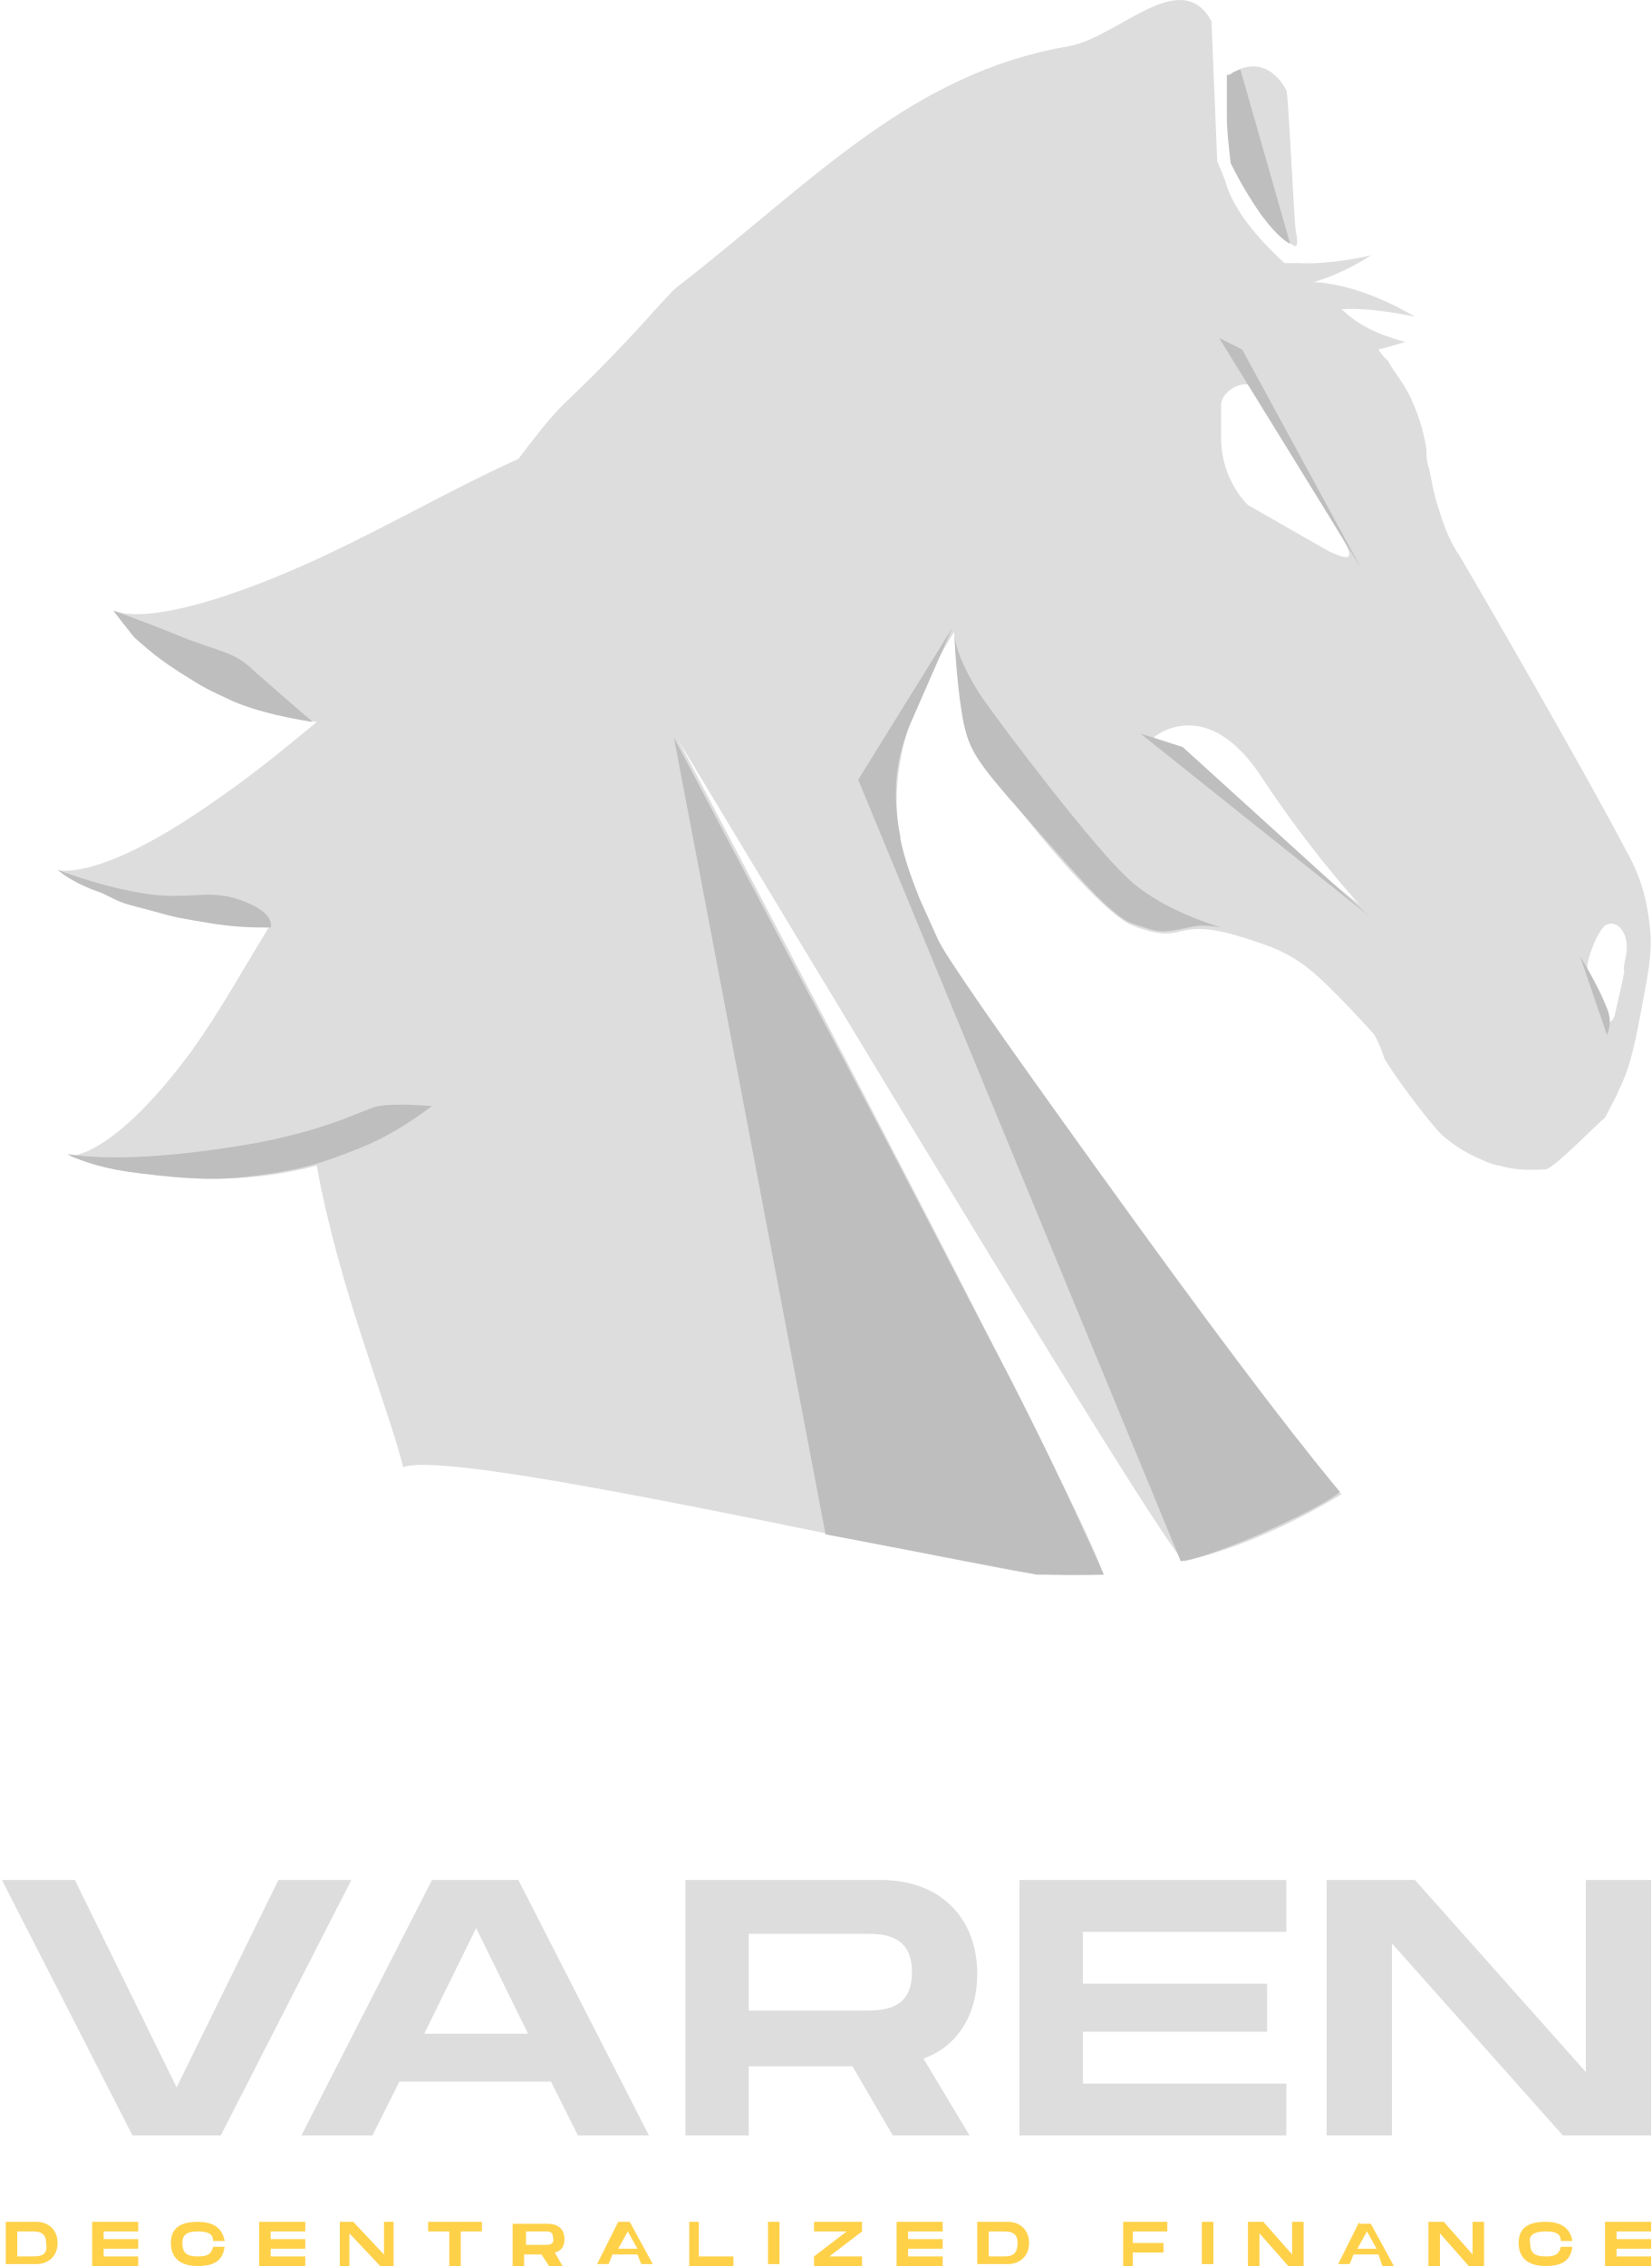
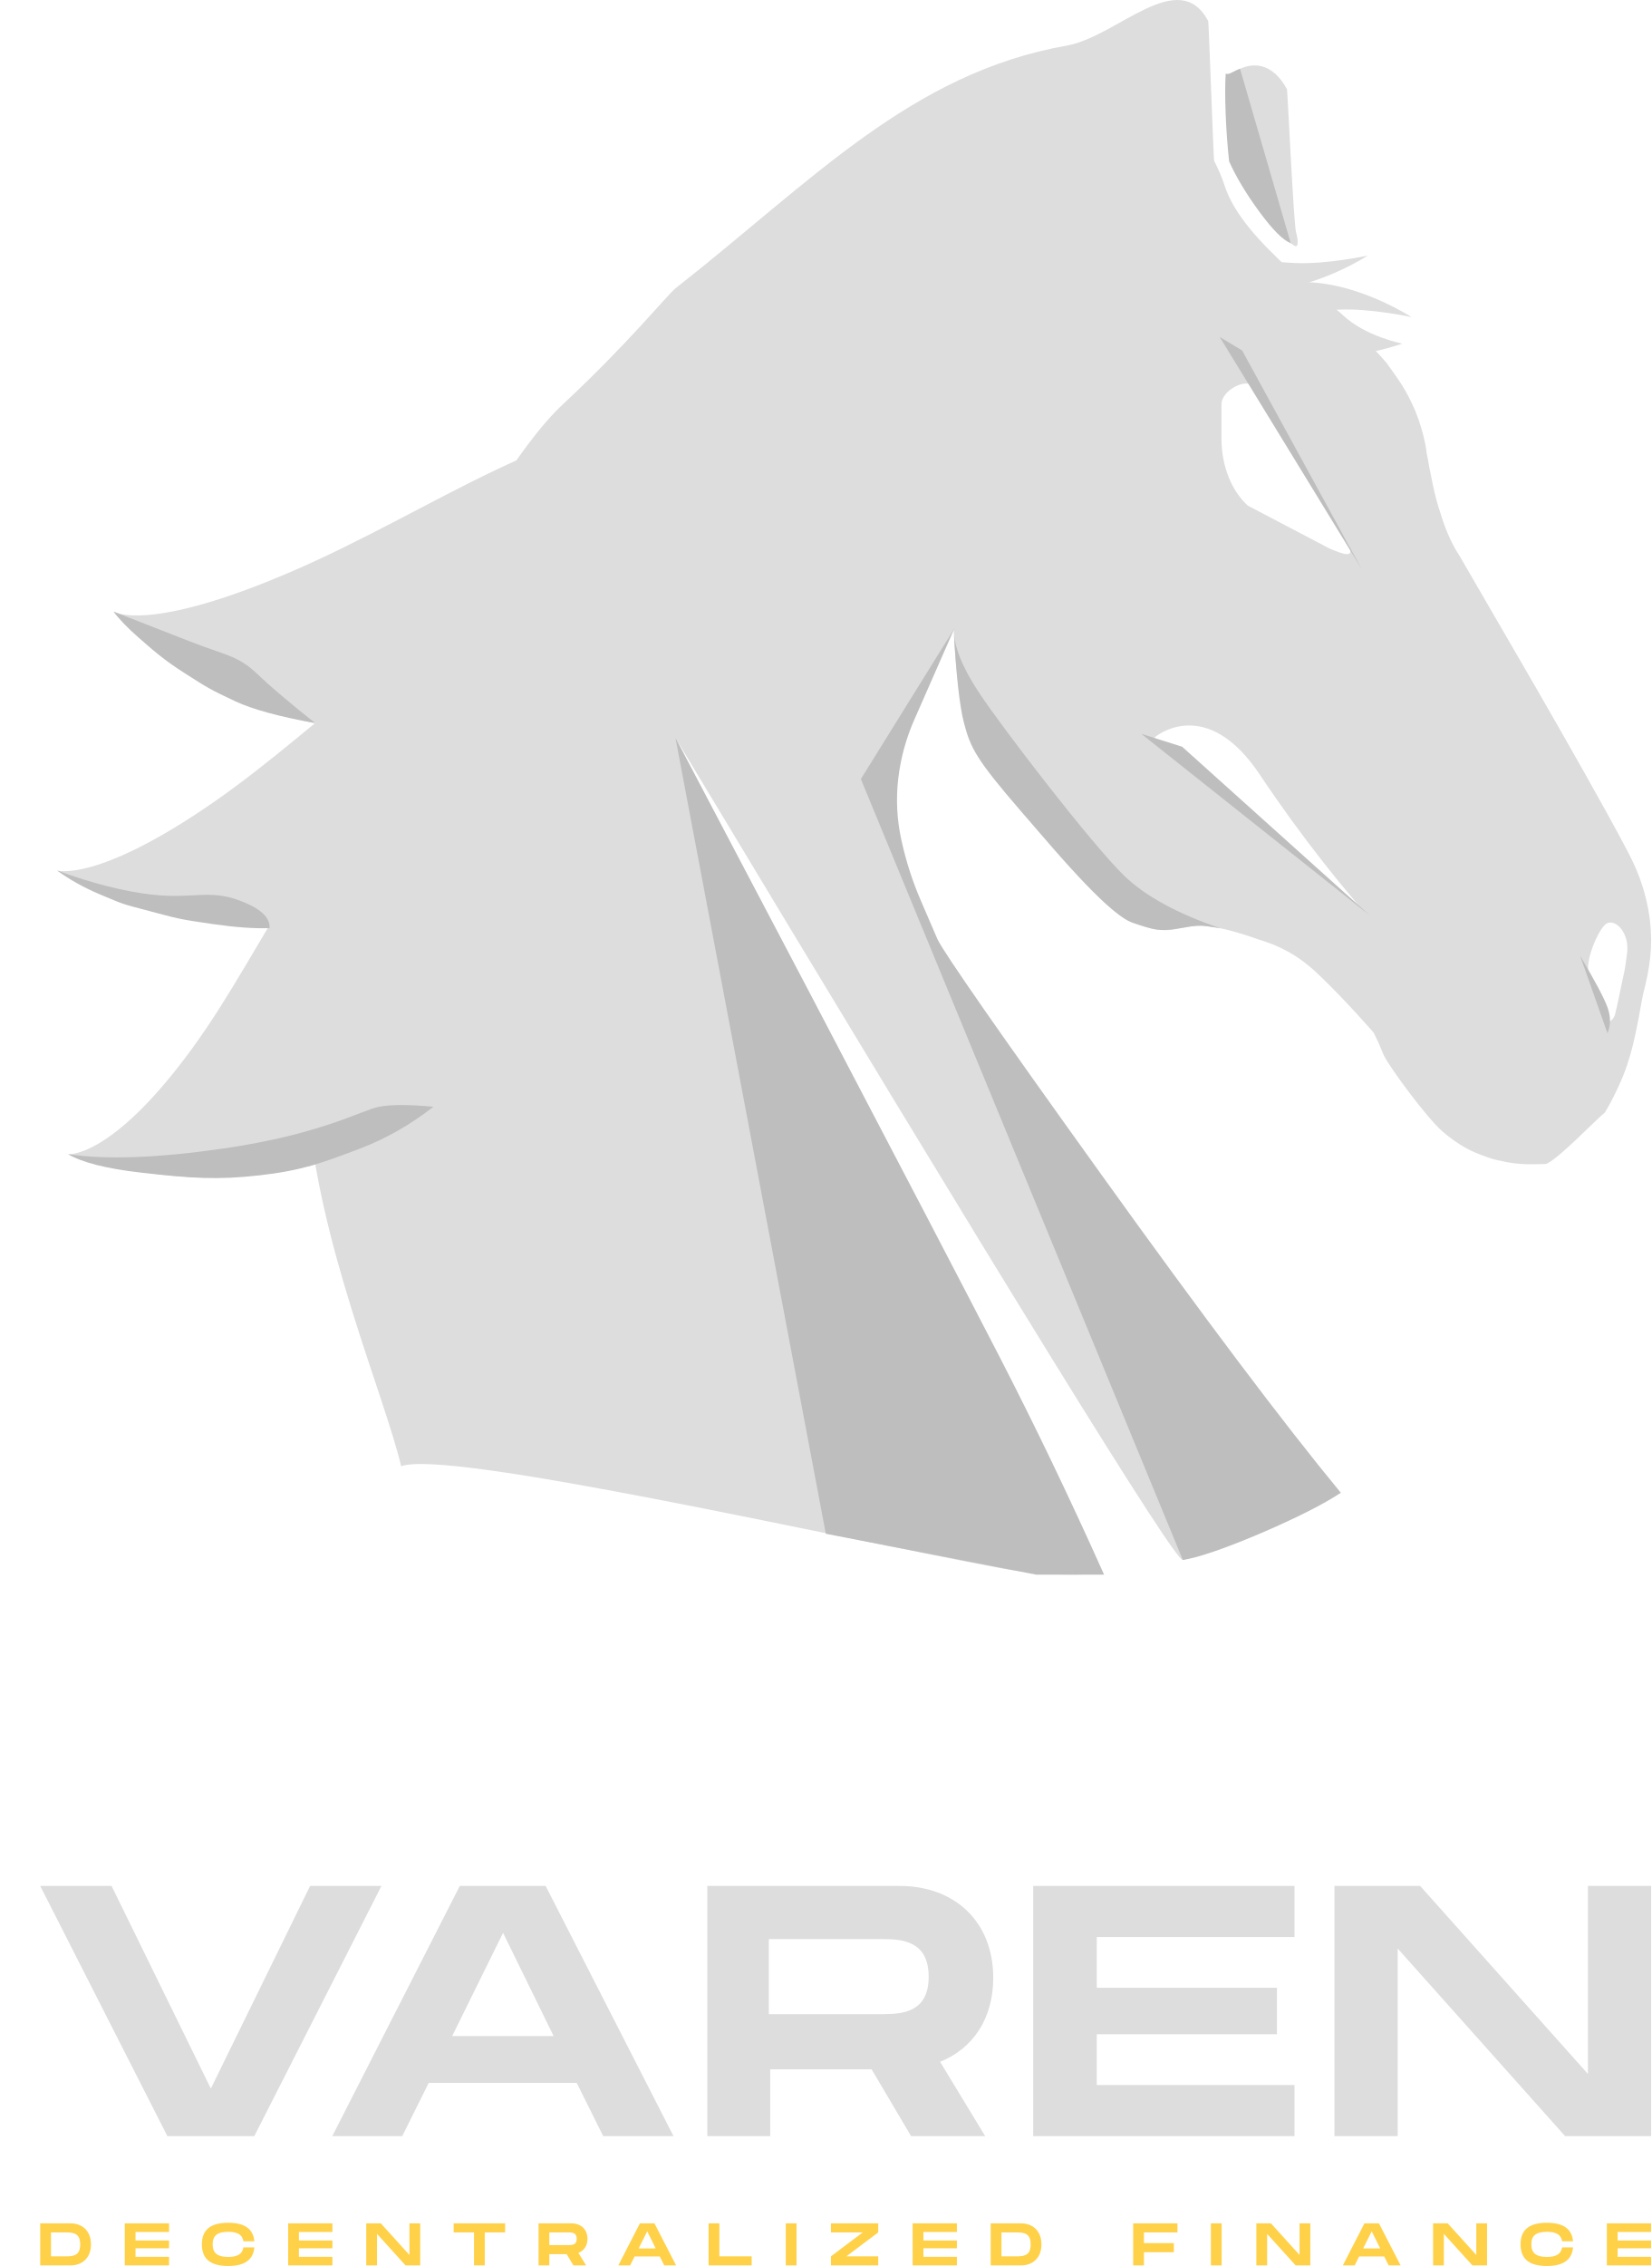
- <svg xmlns="http://www.w3.org/2000/svg" version="1.1" id="Ebene_1" x="0px" y="0px" viewBox="0 0 86 118" style="enable-background:new 0 0 86 118;" xml:space="preserve">
-   <style type="text/css">
- 	.st0{fill:#FFD149;}
- 	.st1{fill:#DDDDDD;}
- 	.st2{fill-rule:evenodd;clip-rule:evenodd;fill:#BEBEBE;}
- </style>
-   <path class="st0" d="M29.4,116.6c0-0.5-0.3-0.8-0.9-0.8h-1.8v2.2h0.6v-0.6h0.9l0.4,0.6h0.7l-0.4-0.7  C29.3,117.2,29.4,116.9,29.4,116.6z M28.4,116.9h-1v-0.7h1c0.2,0,0.4,0,0.4,0.3C28.9,116.9,28.6,116.9,28.4,116.9z" />
-   <path class="st0" d="M32.2,115.7l-1.1,2.2h0.6l0.2-0.5h1.3l0.2,0.5h0.6l-1.2-2.2H32.2z M32.2,117.1l0.5-0.9l0.5,0.9H32.2z" />
-   <polygon class="st0" points="22.3,116.2 23.4,116.2 23.4,118 24,118 24,116.2 25.1,116.2 25.1,115.7 22.3,115.7 " />
-   <path class="st0" d="M1.9,115.7H0.3v2.2h1.6c0.6,0,1.1-0.4,1.1-1.1C3,116.1,2.5,115.7,1.9,115.7z M1.7,117.5H0.9v-1.3h0.8  c0.4,0,0.7,0.1,0.7,0.6C2.5,117.4,2.2,117.5,1.7,117.5z" />
-   <polygon class="st0" points="20,117.4 18.4,115.7 17.7,115.7 17.7,118 18.2,118 18.2,116.3 19.8,118 20.5,118 20.5,115.7 20,115.7   " />
-   <polygon class="st0" points="4.8,118 7.2,118 7.2,117.5 5.4,117.5 5.4,117.1 7.2,117.1 7.2,116.6 5.4,116.6 5.4,116.2 7.2,116.2   7.2,115.7 4.8,115.7 " />
-   <polygon class="st0" points="13.5,118 15.9,118 15.9,117.5 14.1,117.5 14.1,117.1 15.9,117.1 15.9,116.6 14.1,116.6 14.1,116.2   15.9,116.2 15.9,115.7 13.5,115.7 " />
-   <path class="st0" d="M10.3,116.2c0.5,0,0.8,0.1,0.8,0.5h0.6c-0.1-0.6-0.5-1-1.4-1c-1,0-1.4,0.4-1.4,1.1c0,0.7,0.4,1.2,1.4,1.2  c0.9,0,1.3-0.3,1.4-1h-0.6c-0.1,0.4-0.3,0.5-0.8,0.5c-0.6,0-0.8-0.2-0.8-0.7C9.5,116.4,9.7,116.2,10.3,116.2z" />
-   <path class="st0" d="M70.8,115.7l-1.1,2.2h0.6l0.2-0.5h1.3L72,118h0.6l-1.2-2.2H70.8z M70.7,117.1l0.5-0.9l0.5,0.9H70.7z" />
-   <polygon class="st0" points="76.7,117.4 75.2,115.7 74.4,115.7 74.4,118 75,118 75,116.3 76.5,118 77.3,118 77.3,115.7 76.7,115.7   " />
-   <polygon class="st0" points="67.3,117.4 65.8,115.7 65,115.7 65,118 65.6,118 65.6,116.3 67.1,118 67.9,118 67.9,115.7 67.3,115.7   " />
-   <rect x="62.6" y="115.7" class="st0" width="0.6" height="2.2" />
-   <polygon class="st0" points="86,116.2 86,115.7 83.6,115.7 83.6,118 86,118 86,117.5 84.2,117.5 84.2,117.1 86,117.1 86,116.6   84.2,116.6 84.2,116.2 " />
-   <polygon class="st0" points="36.4,115.7 35.9,115.7 35.9,118 38.2,118 38.2,117.5 36.4,117.5 " />
-   <path class="st0" d="M80.5,116.2c0.5,0,0.8,0.1,0.8,0.5h0.6c-0.1-0.6-0.5-1-1.4-1c-1,0-1.4,0.4-1.4,1.1c0,0.7,0.4,1.2,1.4,1.2  c0.9,0,1.3-0.3,1.4-1h-0.6c-0.1,0.4-0.3,0.5-0.8,0.5c-0.6,0-0.8-0.2-0.8-0.7C79.6,116.4,79.9,116.2,80.5,116.2z" />
-   <polygon class="st0" points="58.5,118 59,118 59,117.3 60.6,117.3 60.6,116.8 59,116.8 59,116.2 60.8,116.2 60.8,115.7 58.5,115.7   " />
-   <rect x="40" y="115.7" class="st0" width="0.6" height="2.2" />
-   <polygon class="st0" points="42.4,116.2 44.1,116.2 42.4,117.5 42.4,118 44.9,118 44.9,117.5 43.2,117.5 44.9,116.2 44.9,115.7   42.4,115.7 " />
-   <polygon class="st0" points="46.7,118 49.1,118 49.1,117.5 47.3,117.5 47.3,117.1 49.1,117.1 49.1,116.6 47.3,116.6 47.3,116.2   49.1,116.2 49.1,115.7 46.7,115.7 " />
-   <path class="st0" d="M52.5,115.7h-1.6v2.2h1.6c0.6,0,1.1-0.4,1.1-1.1C53.6,116.1,53.1,115.7,52.5,115.7z M52.3,117.5h-0.8v-1.3h0.8  c0.4,0,0.7,0.1,0.7,0.6C53,117.4,52.7,117.5,52.3,117.5z" />
-   <polygon class="st1" points="82.6,97.9 82.6,107.9 73.7,97.9 69.1,97.9 69.1,111.2 72.5,111.2 72.5,101.2 81.4,111.2 86,111.2   86,97.9 " />
-   <polygon class="st1" points="53.1,111.2 67,111.2 67,108.5 56.4,108.5 56.4,105.8 66,105.8 66,103.3 56.4,103.3 56.4,100.6   67,100.6 67,97.9 53.1,97.9 " />
-   <path class="st1" d="M50.9,102.8c0-3-2-4.9-5-4.9H35.7v13.3H39v-3.6h5.4l2.1,3.6h4l-2.4-4C49.8,106.6,50.9,105,50.9,102.8z   M45.1,104.7l-6.1,0v-4h6h0l0.1,0c1,0,2.4,0.1,2.4,2C47.5,104.6,46.1,104.7,45.1,104.7z" />
-   <path class="st1" d="M22.5,97.9l-6.8,13.3h3.7l1.4-2.8h7.9l1.4,2.8h3.7l-6.8-13.3H22.5z M22.1,105.9l2.7-5.5l2.7,5.5H22.1z" />
-   <polygon class="st1" points="14.5,97.9 9.2,108.7 3.9,97.9 0.1,97.9 6.9,111.2 11.5,111.2 18.3,97.9 " />
-   <path class="st1" d="M67.4,12.8c0.2,0.1,0.2-0.3,0.1-0.7c-0.1-0.5-0.4-7.4-0.5-7.4c-0.7-1.3-1.8-1.6-3-0.8C63.9,4,64,5.5,64.2,8.3  C65.3,10.7,66.4,12.2,67.4,12.8z" />
-   <path class="st1" d="M85.9,48c-0.2-1.8-0.8-3-1.2-3.7C82.4,39.9,77,30.6,76,28.9c-0.3-0.4-0.7-1.2-1-2.2c-0.4-1.1-0.5-2.2-0.6-2.4  c-0.1-0.4-0.1-0.4-0.1-0.8c0-0.2-0.2-1.4-0.7-2.5c-0.4-1-1-1.6-1.3-2.2c-0.2-0.2-0.4-0.4-0.5-0.6c0.8-0.2,1.4-0.4,1.4-0.4  s-1.9-0.4-3.1-1.5c-0.1-0.1-0.2-0.2-0.3-0.2c0,0,0.1,0,0.1,0c1.7-0.1,3.8,0.4,3.8,0.4s-2.5-1.6-5.1-1.8c-0.1,0-0.1,0-0.2,0  c1.7-0.5,3-1.4,3-1.4s-2.1,0.5-3.8,0.4c-0.2,0-0.5,0-0.7,0c-1.4-1.3-2.5-2.6-3-4c-0.1-0.4-0.3-0.8-0.5-1.3c0,0-0.3-7.2-0.3-7.3  c-1.6-2.9-4.8,0.8-7.4,1.3C47.4,3.8,42.3,9.5,35.2,15c-0.5,0.4-2.5,2.9-5.8,6c-0.7,0.7-1.5,1.7-2.4,2.9c-3.8,1.7-7.6,4-11.8,5.8  c-7.5,3.2-9.2,2.1-9.2,2.1s3.5,4.5,10.5,5.8c-1.7,1.4-3.4,2.8-5.3,4.1C5.1,46,3,45.3,3,45.3s4.5,2.8,11,3c-1.3,2.1-2.5,4.3-4,6.4  c-4.2,5.7-6.4,5.5-6.4,5.5s6.1,2.3,12.9,0.5c1.1,6.2,3.7,12.5,4.5,15.7c2.4-0.9,22.2,3.6,31.3,5.3c1.4,0.3,3.1,0.4,5.1,0.3  c0.5,0-6.8-14.5-22.1-43.5c17.2,28.6,26,42.9,26.4,42.8c2.5-0.6,5.2-1.7,8.2-3.5c-1.4-0.4-8.4-10-21.1-28.8c-1.4-2.5-2.1-5-2.1-7.3  c0-2.7,1-5.6,3-8.8c0.1,2,0.3,3.6,0.6,4.9c0.5,1.9,6.8,9.7,8.7,10.4c3.1,1.2,1.8-0.8,6.6,0.9c0.9,0.3,1.9,0.7,3.1,1.8  c1.4,1.3,2.9,3,2.9,3c0.2,0.4,0.3,0.6,0.5,1.2c0.3,0.6,2.2,3.2,3,4c0.8,0.7,1.6,1.1,2.1,1.3c0.4,0.2,0.8,0.3,0.9,0.3  c1,0.3,1.9,0.2,2.4,0.2c0.5-0.1,2.7-2.4,3.1-2.7c0.3-0.6,0.6-1.1,0.7-1.4c0.7-1.4,0.9-2.7,1.3-4.8C85.9,50.4,86.1,49.3,85.9,48z   M63.6,21.1c0-0.8,1.4-1.5,1.8-0.8l4.5,7.7c0.7,1.2,0.4,1.2-0.7,0.7L65,26.3c-0.8-0.8-1.4-2.1-1.4-3.5V21.1z M60.1,38.4  c0.1-0.1,2.7-2.2,5.5,1.9c1.7,2.6,3.5,4.9,5.2,6.8C65.3,42.7,60.1,38.5,60.1,38.4z M84.7,49.7c-0.2,1-0.1,0.6-0.1,0.9  c-0.1,0.6-0.4,1.8-0.5,2.3c-0.2,0.5-0.6,0.5-0.7,0.1c0-0.2-0.4-1.7-0.7-2.3c-0.2-0.5,0.5-2.2,0.9-2.5C84.2,47.8,84.9,48.6,84.7,49.7  z" />
-   <path id="Path-34" class="st2" d="M3.5,60.1c2,0.3,4.7,0.2,8.1-0.3c5.1-0.7,7.2-2,8.1-2.2c0.6-0.1,1.6-0.1,2.8,0  c-1.2,0.9-2.5,1.7-3.8,2.2c-2,0.8-3,1.1-5.2,1.4s-3.5,0.2-6.2-0.1C5.5,60.9,4.3,60.5,3.5,60.1z" />
-   <path id="Path-35" class="st2" d="M3,45.3c1.9,0.7,3.5,1.1,5,1.3c2.2,0.2,3-0.3,4.6,0.3c1.1,0.4,1.6,0.9,1.5,1.4c-0.8,0-1.7,0-3-0.2  c-1.8-0.3-1.9-0.3-3.3-0.7c-1.5-0.4-1.3-0.3-2.5-0.9C4.4,46.2,3.6,45.8,3,45.3z" />
-   <path id="Path-36" class="st2" d="M5.9,31.8c1.4,0.5,2.7,1,3.9,1.5c1.9,0.7,2.5,0.7,3.5,1.7c0.7,0.6,1.7,1.5,3,2.6  c-1.9-0.3-3.3-0.7-4.2-1.1c-1.3-0.6-1.5-0.7-2.6-1.4s-1.6-1.1-2.5-1.9C6.6,32.7,6.2,32.2,5.9,31.8z" />
-   <path id="Path-25" class="st2" d="M57.5,82c-1.8-4-3.6-7.8-5.5-11.4c-1.9-3.6-5.1-9.9-9.9-18.9l-7-13.3L43,79.9L54,82H57.5z" />
-   <path id="Path-25-Copy" class="st2" d="M69.8,77.7c-3-3.6-7.1-9.1-12.5-16.6s-8.2-11.5-8.5-12.3l-0.9-2c-0.4-1-0.8-2.1-1-3.1l0-0.1  c-0.2-1-0.3-2.1-0.2-3.1c0.1-1.1,0.4-2.1,0.8-3l2.1-4.8l0,0l-4.9,7.9l16.8,40.7c0.8-0.1,2.2-0.6,4.1-1.4C67.6,79,69,78.3,69.8,77.7z  " />
-   <path id="Path-26" class="st2" d="M49.7,32.8c0,0.9,0.5,2,1.3,3.3c1.3,1.9,5.9,7.9,7.6,9.5c1.1,1.1,2.8,2,5,2.7  c-0.5-0.1-0.9-0.1-1-0.1c-0.3,0-0.7,0.1-1.2,0.2c-1,0.2-1.2,0.1-2.4-0.3s-3.4-3.1-5.8-5.8s-2.7-3.3-3-4.6  C50,36.7,49.8,35.1,49.7,32.8z" />
-   <polygon id="Path-28" class="st2" points="71.3,47.7 59.4,38.2 61.6,38.9 " />
-   <path id="Path-29" class="st2" d="M67.2,12.7l-2.6-9.1c-0.1,0.1-0.3,0.1-0.4,0.2c-0.1,0.1-0.2,0.1-0.3,0.1c0,0.6,0,1.3,0,2.1  s0.1,1.6,0.2,2.5c0.4,0.8,0.9,1.7,1.6,2.7C66.3,12,66.8,12.5,67.2,12.7z" />
-   <polygon id="Path-30" class="st2" points="63.5,17.6 70.9,29.6 64.7,18.2 " />
-   <path id="Path-31" class="st2" d="M82.3,49.8c0.8,1.3,1.2,2.2,1.4,2.7c0.2,0.5,0.2,0.9,0,1.4" />
+ <svg xmlns="http://www.w3.org/2000/svg" width="86px" height="118px" viewBox="0 0 86 118" version="1.1">
+   <g id="Page-1" stroke="none" stroke-width="1" fill="none" fill-rule="evenodd">
+     <g id="MetaLanding" transform="translate(-479, -317)">
+       <g id="Varen-Copy" transform="translate(479, 317)">
+         <g id="Logo" transform="translate(2.094704, 115.7488)" fill="#FFD149" fill-rule="nonzero">
+           <path d="M1.583,2.22 C2.147,2.22 2.643,1.87 2.643,1.126 C2.643,0.381 2.147,0.031 1.583,0.031 L0,0.031 L0,2.22 L1.583,2.22 Z M1.371,1.748 L0.561,1.748 L0.561,0.503 L1.371,0.503 C1.795,0.503 2.082,0.594 2.082,1.126 C2.082,1.657 1.795,1.748 1.371,1.748 Z M6.71,2.22 L6.71,1.773 L4.964,1.773 L4.964,1.329 L6.71,1.329 L6.71,0.922 L4.964,0.922 L4.964,0.478 L6.71,0.478 L6.71,0.031 L4.403,0.031 L4.403,2.22 L6.71,2.22 Z M9.792,2.251 C10.661,2.251 11.097,1.917 11.154,1.282 L10.583,1.282 C10.53,1.638 10.256,1.779 9.792,1.779 C9.224,1.779 8.981,1.573 8.981,1.122 C8.981,0.675 9.221,0.472 9.792,0.472 C10.259,0.472 10.53,0.61 10.583,0.963 L11.154,0.963 C11.097,0.331 10.661,0 9.792,0 C8.832,0 8.42,0.397 8.42,1.122 C8.42,1.851 8.832,2.251 9.792,2.251 Z M15.22,2.22 L15.22,1.773 L13.475,1.773 L13.475,1.329 L15.22,1.329 L15.22,0.922 L13.475,0.922 L13.475,0.478 L15.22,0.478 L15.22,0.031 L12.914,0.031 L12.914,2.22 L15.22,2.22 Z M17.542,2.22 L17.542,0.578 L19.029,2.22 L19.792,2.22 L19.792,0.031 L19.231,0.031 L19.231,1.676 L17.742,0.031 L16.981,0.031 L16.981,2.22 L17.542,2.22 Z M23.155,2.22 L23.155,0.503 L24.214,0.503 L24.214,0.031 L21.534,0.031 L21.534,0.503 L22.594,0.503 L22.594,2.22 L23.155,2.22 Z M26.517,2.22 L26.517,1.635 L27.421,1.635 L27.773,2.22 L28.434,2.22 L28.032,1.57 C28.325,1.454 28.505,1.191 28.505,0.835 C28.505,0.347 28.166,0.031 27.67,0.031 L25.956,0.031 L25.956,2.22 L26.517,2.22 Z M27.514,1.163 L26.517,1.163 L26.517,0.503 L27.514,0.503 C27.683,0.503 27.945,0.503 27.945,0.835 C27.945,1.163 27.683,1.163 27.514,1.163 Z M30.727,2.22 L30.961,1.754 L32.267,1.754 L32.501,2.22 L33.121,2.22 L31.993,0.031 L31.235,0.031 L30.11,2.22 L30.727,2.22 Z M32.058,1.335 L31.17,1.335 L31.616,0.447 L32.058,1.335 Z M37.057,2.22 L37.057,1.748 L35.374,1.748 L35.374,0.031 L34.813,0.031 L34.813,2.22 L37.057,2.22 Z M39.394,2.22 L39.394,0.031 L38.833,0.031 L38.833,2.22 L39.394,2.22 Z M43.648,2.22 L43.648,1.748 L41.99,1.748 L43.648,0.503 L43.648,0.031 L41.186,0.031 L41.186,0.503 L42.841,0.503 L41.186,1.748 L41.186,2.22 L43.648,2.22 Z M47.746,2.22 L47.746,1.773 L46.001,1.773 L46.001,1.329 L47.746,1.329 L47.746,0.922 L46.001,0.922 L46.001,0.478 L47.746,0.478 L47.746,0.031 L45.44,0.031 L45.44,2.22 L47.746,2.22 Z M51.09,2.22 C51.654,2.22 52.149,1.87 52.149,1.126 C52.149,0.381 51.654,0.031 51.09,0.031 L49.507,0.031 L49.507,2.22 L51.09,2.22 Z M50.878,1.748 L50.068,1.748 L50.068,0.503 L50.878,0.503 C51.302,0.503 51.588,0.594 51.588,1.126 C51.588,1.657 51.302,1.748 50.878,1.748 Z M57.488,2.22 L57.488,1.535 L59.046,1.535 L59.046,1.06 L57.488,1.06 L57.488,0.503 L59.233,0.503 L59.233,0.031 L56.927,0.031 L56.927,2.22 L57.488,2.22 Z M61.536,2.22 L61.536,0.031 L60.975,0.031 L60.975,2.22 L61.536,2.22 Z M63.904,2.22 L63.904,0.578 L65.391,2.22 L66.154,2.22 L66.154,0.031 L65.593,0.031 L65.593,1.676 L64.104,0.031 L63.343,0.031 L63.343,2.22 L63.904,2.22 Z M68.464,2.22 L68.697,1.754 L70.003,1.754 L70.237,2.22 L70.857,2.22 L69.729,0.031 L68.972,0.031 L67.847,2.22 L68.464,2.22 Z M69.794,1.335 L68.906,1.335 L69.352,0.447 L69.794,1.335 Z M73.11,2.22 L73.11,0.578 L74.597,2.22 L75.36,2.22 L75.36,0.031 L74.799,0.031 L74.799,1.676 L73.31,0.031 L72.549,0.031 L72.549,2.22 L73.11,2.22 Z M78.477,2.251 C79.346,2.251 79.782,1.917 79.838,1.282 L79.268,1.282 C79.215,1.638 78.941,1.779 78.477,1.779 C77.909,1.779 77.666,1.573 77.666,1.122 C77.666,0.675 77.906,0.472 78.477,0.472 C78.944,0.472 79.215,0.61 79.268,0.963 L79.838,0.963 C79.782,0.331 79.346,0 78.477,0 C77.517,0 77.105,0.397 77.105,1.122 C77.105,1.851 77.517,2.251 78.477,2.251 Z M83.905,2.22 L83.905,1.773 L82.16,1.773 L82.16,1.329 L83.905,1.329 L83.905,0.922 L82.16,0.922 L82.16,0.478 L83.905,0.478 L83.905,0.031 L81.599,0.031 L81.599,2.22 L83.905,2.22 Z" id="DECENTRALIZEDFINANCE" />
+         </g>
+         <g id="Group" transform="translate(2.094704, 98.20831)" fill="#DDDDDD" fill-rule="nonzero">
+           <path d="M11.15,13.03 L17.774,0 L14.057,0 L8.887,10.554 L3.717,0 L0,0 L6.624,13.03 L11.15,13.03 Z M18.855,13.03 L20.235,10.257 L27.944,10.257 L29.324,13.03 L32.986,13.03 L26.325,0 L21.854,0 L15.212,13.03 L18.855,13.03 Z M26.741,7.818 L21.457,7.818 L24.108,2.443 L26.741,7.818 Z M38.024,13.03 L38.024,9.549 L43.303,9.549 L45.36,13.03 L49.22,13.03 L46.871,9.158 C48.583,8.47 49.639,6.906 49.639,4.784 C49.639,1.88 47.654,0 44.76,0 L34.747,0 L34.747,13.03 L38.024,13.03 Z M43.902,6.678 L37.95,6.678 L37.95,2.769 L43.767,2.769 L43.811,2.769 L43.811,2.769 L43.9,2.769 C44.881,2.773 46.276,2.856 46.276,4.733 C46.276,6.591 44.883,6.674 43.902,6.678 L43.902,6.678 Z M65.331,13.03 L65.331,10.368 L55.031,10.368 L55.031,7.725 L64.416,7.725 L64.416,5.305 L55.031,5.305 L55.031,2.662 L65.331,2.662 L65.331,0 L51.72,0 L51.72,13.03 L65.331,13.03 Z M70.704,13.03 L70.704,3.258 L79.426,13.03 L83.905,13.03 L83.905,0 L80.614,0 L80.614,9.791 L71.874,0 L67.412,0 L67.412,13.03 L70.704,13.03 Z" id="VAREN" />
+         </g>
+         <g id="Icon-Copy">
+           <g id="Group-5-Copy-2">
+             <g id="Group-2-Copy-2" transform="translate(43, 41) scale(-1, 1) translate(-43, -41) ">
+               <path d="M0.057,47.961 C0.281,46.166 0.878,44.999 1.251,44.282 C3.565,39.884 9.013,30.641 9.984,28.936 C10.282,28.488 10.655,27.77 10.954,26.782 C11.327,25.706 11.476,24.629 11.551,24.36 C11.625,23.911 11.625,23.911 11.7,23.552 C11.7,23.372 11.924,22.116 12.446,21.039 C12.894,20.052 13.417,19.424 13.79,18.885 C16.925,15.296 21.251,12.675 22.224,9.642 C22.351,9.244 22.535,8.815 22.763,8.372 C22.789,8.323 23.043,1.144 23.069,1.094 C24.62,-1.801 27.82,1.914 30.433,2.373 C38.568,3.809 43.728,9.451 50.818,15.015 C51.295,15.412 53.29,17.895 56.667,21.039 C58.919,23.135 62.047,28.204 66.052,36.246 L67.67,43.432 L70.373,52.548 C70.302,53.081 70.167,54.729 69.967,57.493 C69.449,64.678 66.001,72.584 65.105,76.353 C62.717,75.456 42.883,79.977 33.778,81.682 C32.33,81.94 30.64,82.082 28.713,81.95 C28.167,81.912 35.535,67.404 50.818,38.425 C33.597,67.067 24.788,81.337 24.392,81.234 C21.929,80.594 19.185,79.496 16.164,77.733 C17.558,77.314 24.584,67.717 37.243,48.939 C38.649,46.423 39.353,43.987 39.353,41.632 C39.353,38.981 38.343,36.034 36.325,32.79 C36.24,34.783 36.03,36.414 35.696,37.683 C35.194,39.586 28.932,47.334 27,48.051 C23.875,49.209 25.174,47.234 20.397,48.939 C19.502,49.209 18.457,49.657 17.337,50.734 C15.919,52.08 14.45,53.779 14.45,53.779 C14.226,54.228 14.151,54.407 13.927,54.946 C13.629,55.574 11.7,58.191 10.879,58.909 C10.058,59.627 9.312,59.986 8.789,60.165 C8.342,60.345 7.968,60.435 7.894,60.435 C6.849,60.704 5.953,60.614 5.505,60.614 C4.995,60.526 2.821,58.249 2.403,57.928 C2.077,57.678 25.944,38.509 25.88,38.425 C25.786,38.302 23.153,36.198 20.397,40.317 C11.425,53.729 2.51,58.107 2.403,57.928 C2.063,57.359 1.825,56.849 1.699,56.576 C1.027,55.14 0.804,53.884 0.43,51.82 C0.057,50.384 -0.092,49.307 0.057,47.961 Z M18.572,12.799 C18.372,12.917 18.37,12.547 18.495,12.09 C18.62,11.632 18.94,4.699 18.966,4.65 C19.68,3.317 20.776,3.042 21.937,3.89 C22.052,3.975 22.017,5.451 21.83,8.32 C20.67,10.712 19.584,12.205 18.572,12.799 Z M16.746,28.566 L21.009,26.329 C21.851,25.557 22.378,24.27 22.378,22.855 L22.378,21.054 C22.378,20.282 20.933,19.577 20.6,20.22 L16.059,27.873 C15.321,29.031 15.656,29.031 16.746,28.566 Z M1.255,49.653 C1.406,50.69 1.321,50.226 1.387,50.553 C1.518,51.125 1.757,52.375 1.888,52.865 C2.091,53.325 2.444,53.325 2.542,52.929 C2.542,52.766 2.986,51.273 3.249,50.619 C3.446,50.128 2.796,48.43 2.337,48.103 C1.843,47.802 1.105,48.617 1.255,49.653 Z" id="Combined-Shape" fill="#DDDDDD" fill-rule="nonzero" />
+               <g id="Group-8" transform="translate(44.85853, 31.86227)">
+                 <path d="M40.442,17.269 C40.442,17.269 39.198,12.24 28.398,10.423 C21.42,9.25 15.823,13.461 9.1,15.619 C2.379,17.776 0.699,16.253 0.699,16.253 C0.699,16.253 6.054,24.469 15.745,25.454 C25.436,26.438 37.934,15.447 37.934,15.447 C37.934,15.447 40.442,17.269 40.442,17.269 Z" id="Path" fill="#DDDDDD" fill-rule="nonzero" transform="translate(20.57072, 17.8682) scale(-1, 1) rotate(-36) translate(-20.57072, -17.8682) " />
+                 <path d="M18.567,28.242 C20.554,28.538 23.251,28.439 26.659,27.945 C31.771,27.203 33.835,25.957 34.76,25.773 C35.376,25.651 36.322,25.651 37.596,25.773 C36.381,26.717 35.11,27.44 33.782,27.945 C31.791,28.702 30.74,29.093 28.539,29.342 C26.337,29.59 25.009,29.503 22.343,29.198 C20.565,28.994 19.307,28.675 18.567,28.242 Z" id="Path-34" fill="#BEBEBE" transform="translate(28.08171, 27.58406) scale(-1, 1) translate(-28.08171, -27.58406) " />
+               </g>
+               <g id="Group-9" transform="translate(48.92132, 29.00133)">
+                 <path d="M30.562,5.484 C23.244,4.466 17.249,8.118 10.119,9.988 C2.99,11.859 1.259,10.538 1.259,10.538 C1.259,10.538 6.697,17.663 16.875,18.518 C27.053,19.372 41.888,7.06 30.562,5.484 Z" id="Path-Copy-20" fill="#DDDDDD" fill-rule="nonzero" transform="translate(17.94674, 11.93412) scale(-1, 1) rotate(-20) translate(-17.94674, -11.93412) " />
+                 <path d="M23.037,16.33 C24.897,17.008 26.548,17.427 27.99,17.586 C30.152,17.824 30.962,17.293 32.563,17.9 C33.631,18.304 34.144,18.78 34.103,19.327 C33.348,19.361 32.362,19.292 31.146,19.119 C29.321,18.86 29.27,18.816 27.817,18.434 C26.364,18.052 26.524,18.102 25.275,17.576 C24.441,17.225 23.695,16.81 23.037,16.33 Z" id="Path-35" fill="#BEBEBE" transform="translate(28.57108, 17.83251) scale(-1, 1) translate(-28.57108, -17.83251) " />
+               </g>
+               <g id="Group-10" transform="translate(44.44838, 21.19675)">
+                 <path d="M31.774,1.237 C24.231,0.816 17.523,5.322 9.837,8.008 C2.152,10.694 0.494,9.426 0.494,9.426 C0.494,9.426 5.351,16.627 15.909,16.606 C26.467,16.584 43.449,1.89 31.774,1.237 Z" id="Path-Copy-21" fill="#DDDDDD" fill-rule="nonzero" transform="translate(18.10365, 8.907659) scale(-1, 1) rotate(-4) translate(-18.10365, -8.907659) " />
+                 <path d="M25.138,10.653 C26.517,11.189 27.831,11.702 29.079,12.192 C30.951,12.927 31.603,12.928 32.606,13.887 C33.275,14.527 34.284,15.384 35.634,16.458 C33.755,16.12 32.367,15.741 31.47,15.32 C30.125,14.69 29.992,14.593 28.883,13.887 C27.775,13.181 27.29,12.748 26.43,11.995 C25.857,11.493 25.426,11.045 25.138,10.653 Z" id="Path-36" fill="#BEBEBE" transform="translate(30.38605, 13.55512) scale(-1, 1) translate(-30.38605, -13.55512) " />
+               </g>
+             </g>
+             <path d="M57.508,82 C55.718,78.005 53.895,74.209 52.04,70.611 C50.184,67.013 46.895,60.71 42.172,51.703 L35.182,38.425 L43.013,79.869 L53.977,82 L57.508,82 Z" id="Path-25" fill="#BEBEBE" />
+             <path d="M69.836,77.733 C66.864,74.131 62.709,68.612 57.37,61.174 C52.031,53.737 49.185,49.65 48.831,48.913 L47.959,46.891 C47.522,45.879 47.185,44.827 46.951,43.75 L46.938,43.69 C46.715,42.658 46.663,41.595 46.786,40.546 C46.909,39.495 47.188,38.469 47.613,37.5 L49.716,32.713 L49.716,32.713 L44.839,40.568 L61.608,81.234 C62.444,81.104 63.805,80.635 65.69,79.828 C67.575,79.02 68.957,78.322 69.836,77.733 Z" id="Path-25-Copy" fill="#BEBEBE" />
+             <path d="M49.675,32.79 C49.693,33.676 50.129,34.764 50.982,36.053 C52.262,37.987 56.89,43.993 58.547,45.596 C59.652,46.664 61.324,47.578 63.564,48.339 C63.019,48.248 62.676,48.203 62.534,48.203 C62.194,48.203 61.819,48.281 61.361,48.354 C60.359,48.512 60.148,48.434 59,48.051 C57.852,47.667 55.555,44.991 53.202,42.272 C50.85,39.552 50.545,38.951 50.204,37.626 C49.976,36.742 49.8,35.13 49.675,32.79 Z" id="Path-26" fill="#BEBEBE" />
+             <polygon id="Path-28" fill="#BEBEBE" transform="translate(65.39085, 42.93751) scale(-1, -1) translate(-65.39085, -42.93751) " points="59.444 38.213 71.337 47.662 69.208 46.989" />
+             <path d="M67.228,12.66 L64.587,3.577 C64.448,3.631 64.308,3.696 64.168,3.773 C64.027,3.85 63.918,3.871 63.84,3.835 C63.807,4.413 63.807,5.116 63.84,5.944 C63.872,6.771 63.932,7.592 64.02,8.405 C64.397,9.242 64.929,10.126 65.617,11.057 C66.305,11.988 66.842,12.522 67.228,12.66 Z" id="Path-29" fill="#BEBEBE" />
+             <polygon id="Path-30" fill="#BEBEBE" points="63.531 17.551 70.926 29.635 64.696 18.249" />
+             <path d="M82.303,49.775 C83.074,51.072 83.548,51.963 83.725,52.45 C83.901,52.937 83.901,53.388 83.725,53.804" id="Path-31" fill="#BEBEBE" />
+           </g>
+           <path d="M66.554,13.938 C63.484,14.798 62.373,14.164 60.088,13.838 C57.428,13.459 54.676,14.532 54.676,14.532 C54.676,14.532 56.844,14.519 58.454,14.938 C62.865,16.086 65.702,18.168 70.316,18.097 C77.056,17.992 71.497,12.553 66.554,13.938 Z" id="Path-Copy-11" fill="#DDDDDD" fill-rule="nonzero" transform="translate(64.05514, 15.90524) scale(-1, 1) rotate(-12) translate(-64.05514, -15.90524) " />
+           <path d="M64.279,11.947 C61.208,12.807 60.097,12.174 57.812,11.848 C55.153,11.469 52.4,12.542 52.4,12.542 C52.4,12.542 54.569,12.528 56.179,12.948 C60.59,14.096 63.427,16.178 68.04,16.106 C74.781,16.002 69.222,10.563 64.279,11.947 Z" id="Path-Copy-12" fill="#DDDDDD" fill-rule="nonzero" transform="translate(61.77979, 13.91508) scale(-1, -1) rotate(-12) translate(-61.77979, -13.91508) " />
+           <path d="M69.167,15.393 C66.498,14.995 63.255,18.67 63.255,18.67 C63.255,18.67 65.13,18.049 66.747,18.479 C68.404,18.92 70.583,17.711 71.975,18.249 C74.304,19.149 71.459,15.734 69.167,15.393 Z" id="Path-Copy-16" fill="#DDDDDD" fill-rule="nonzero" transform="translate(68.0488, 17.016) scale(-1, -1) rotate(29) translate(-68.0488, -17.016) " />
+         </g>
+       </g>
+     </g>
+   </g>
</svg>
